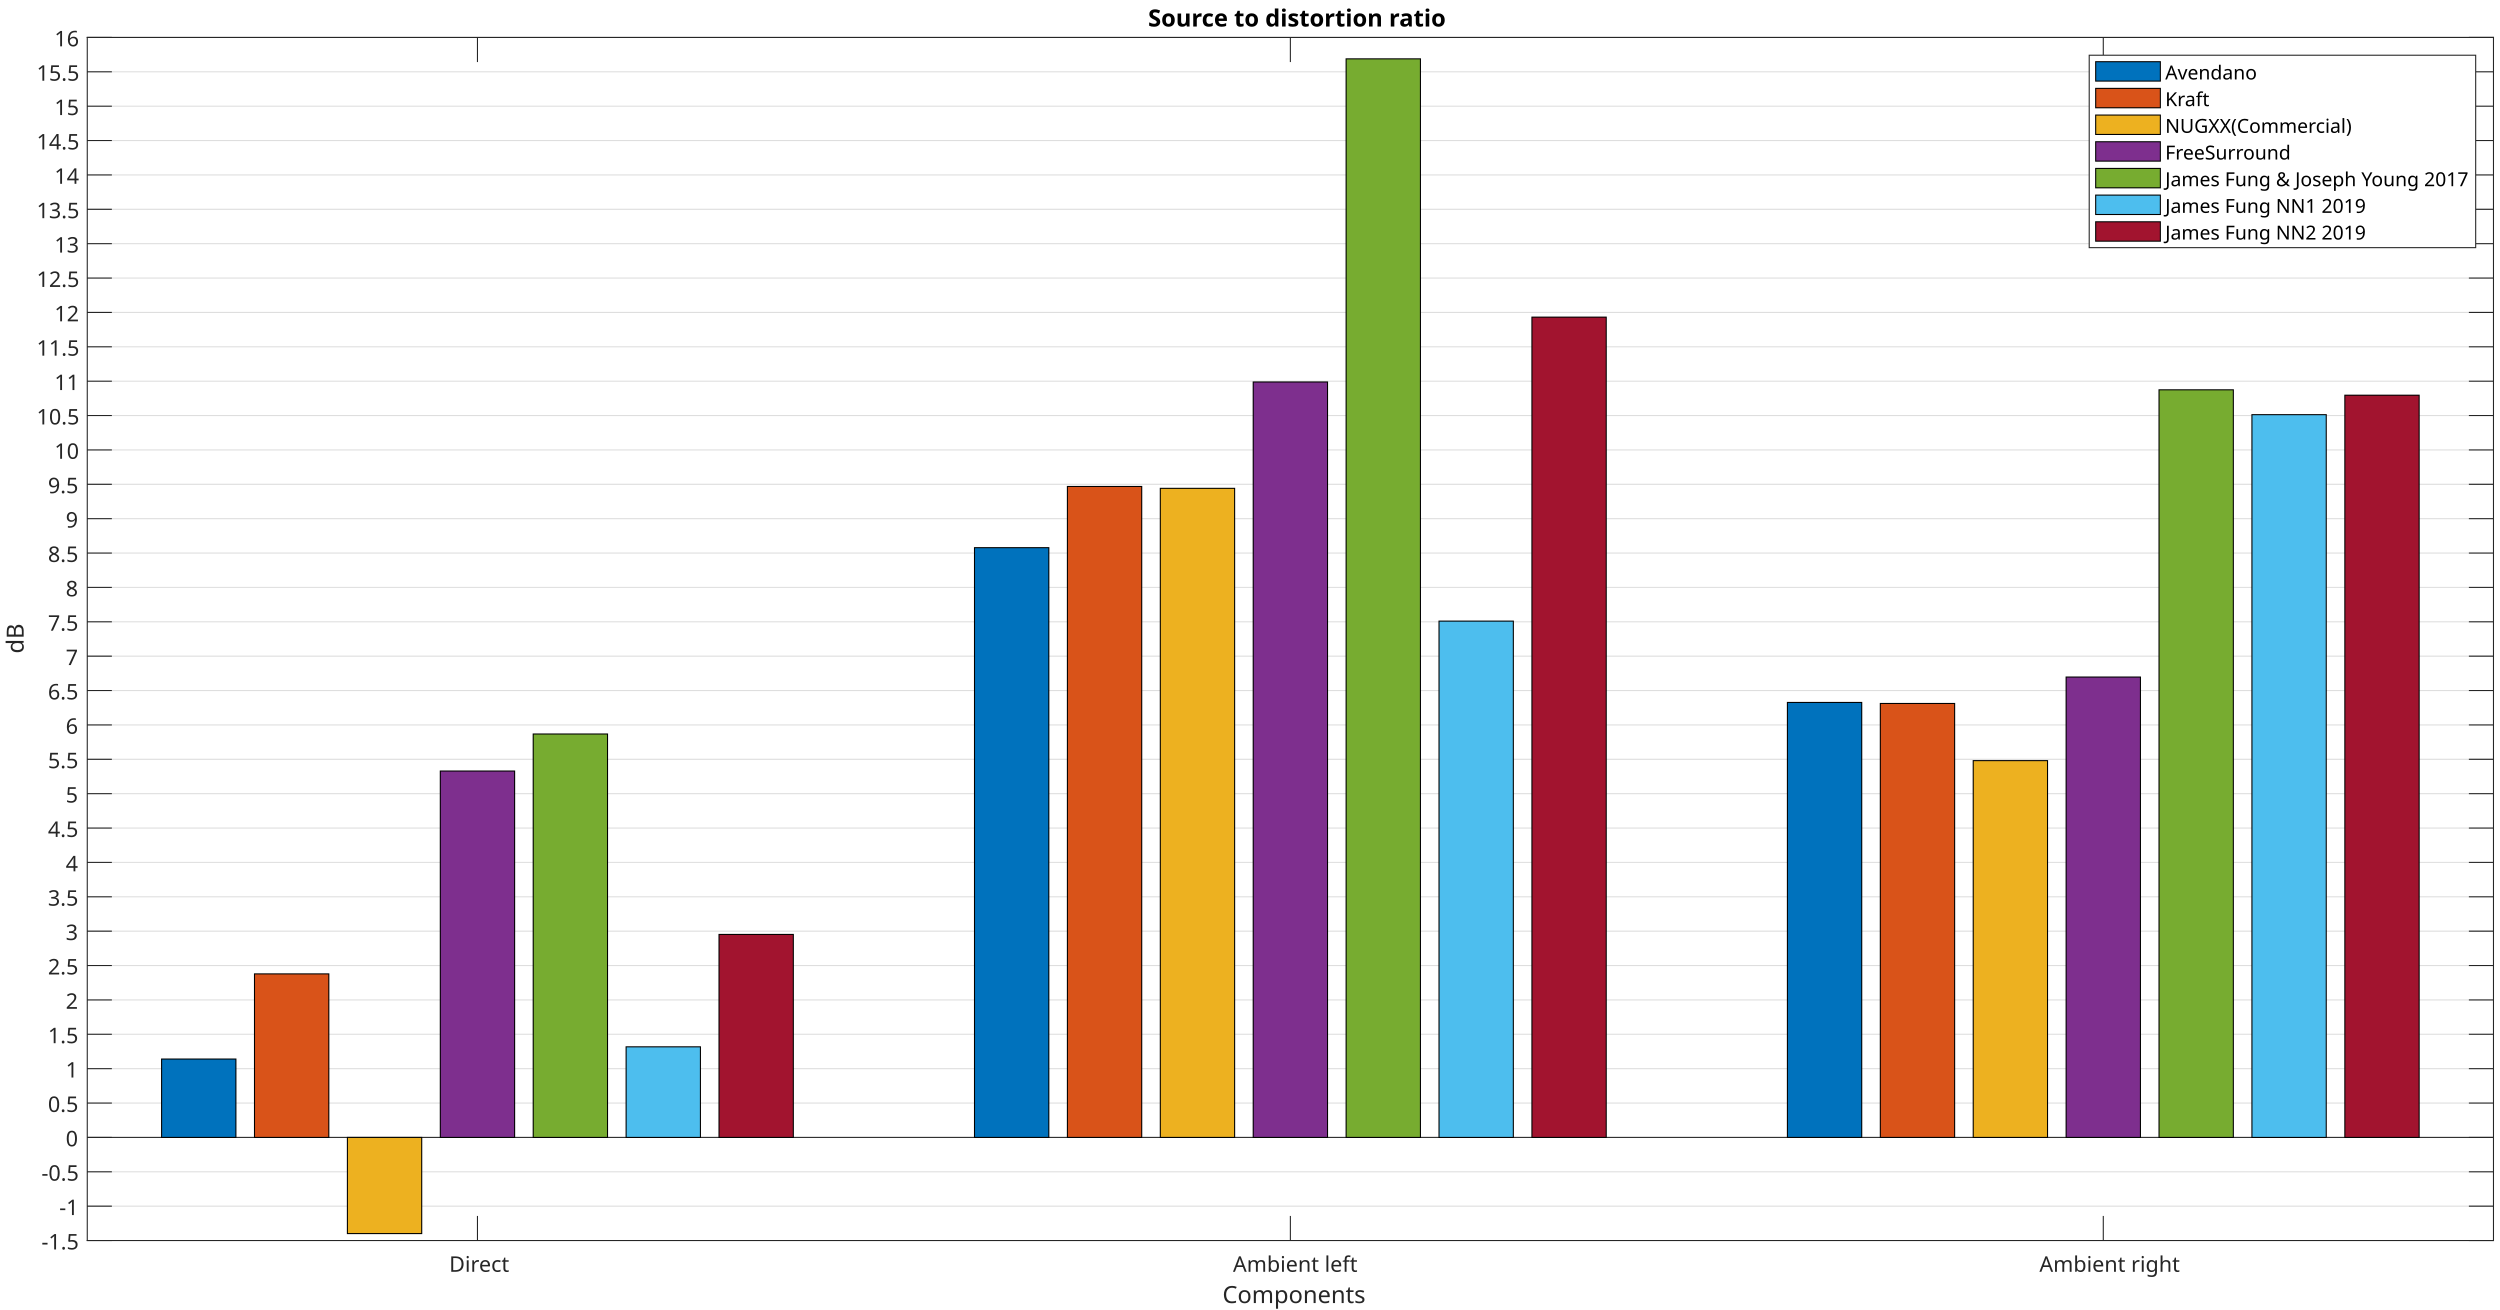
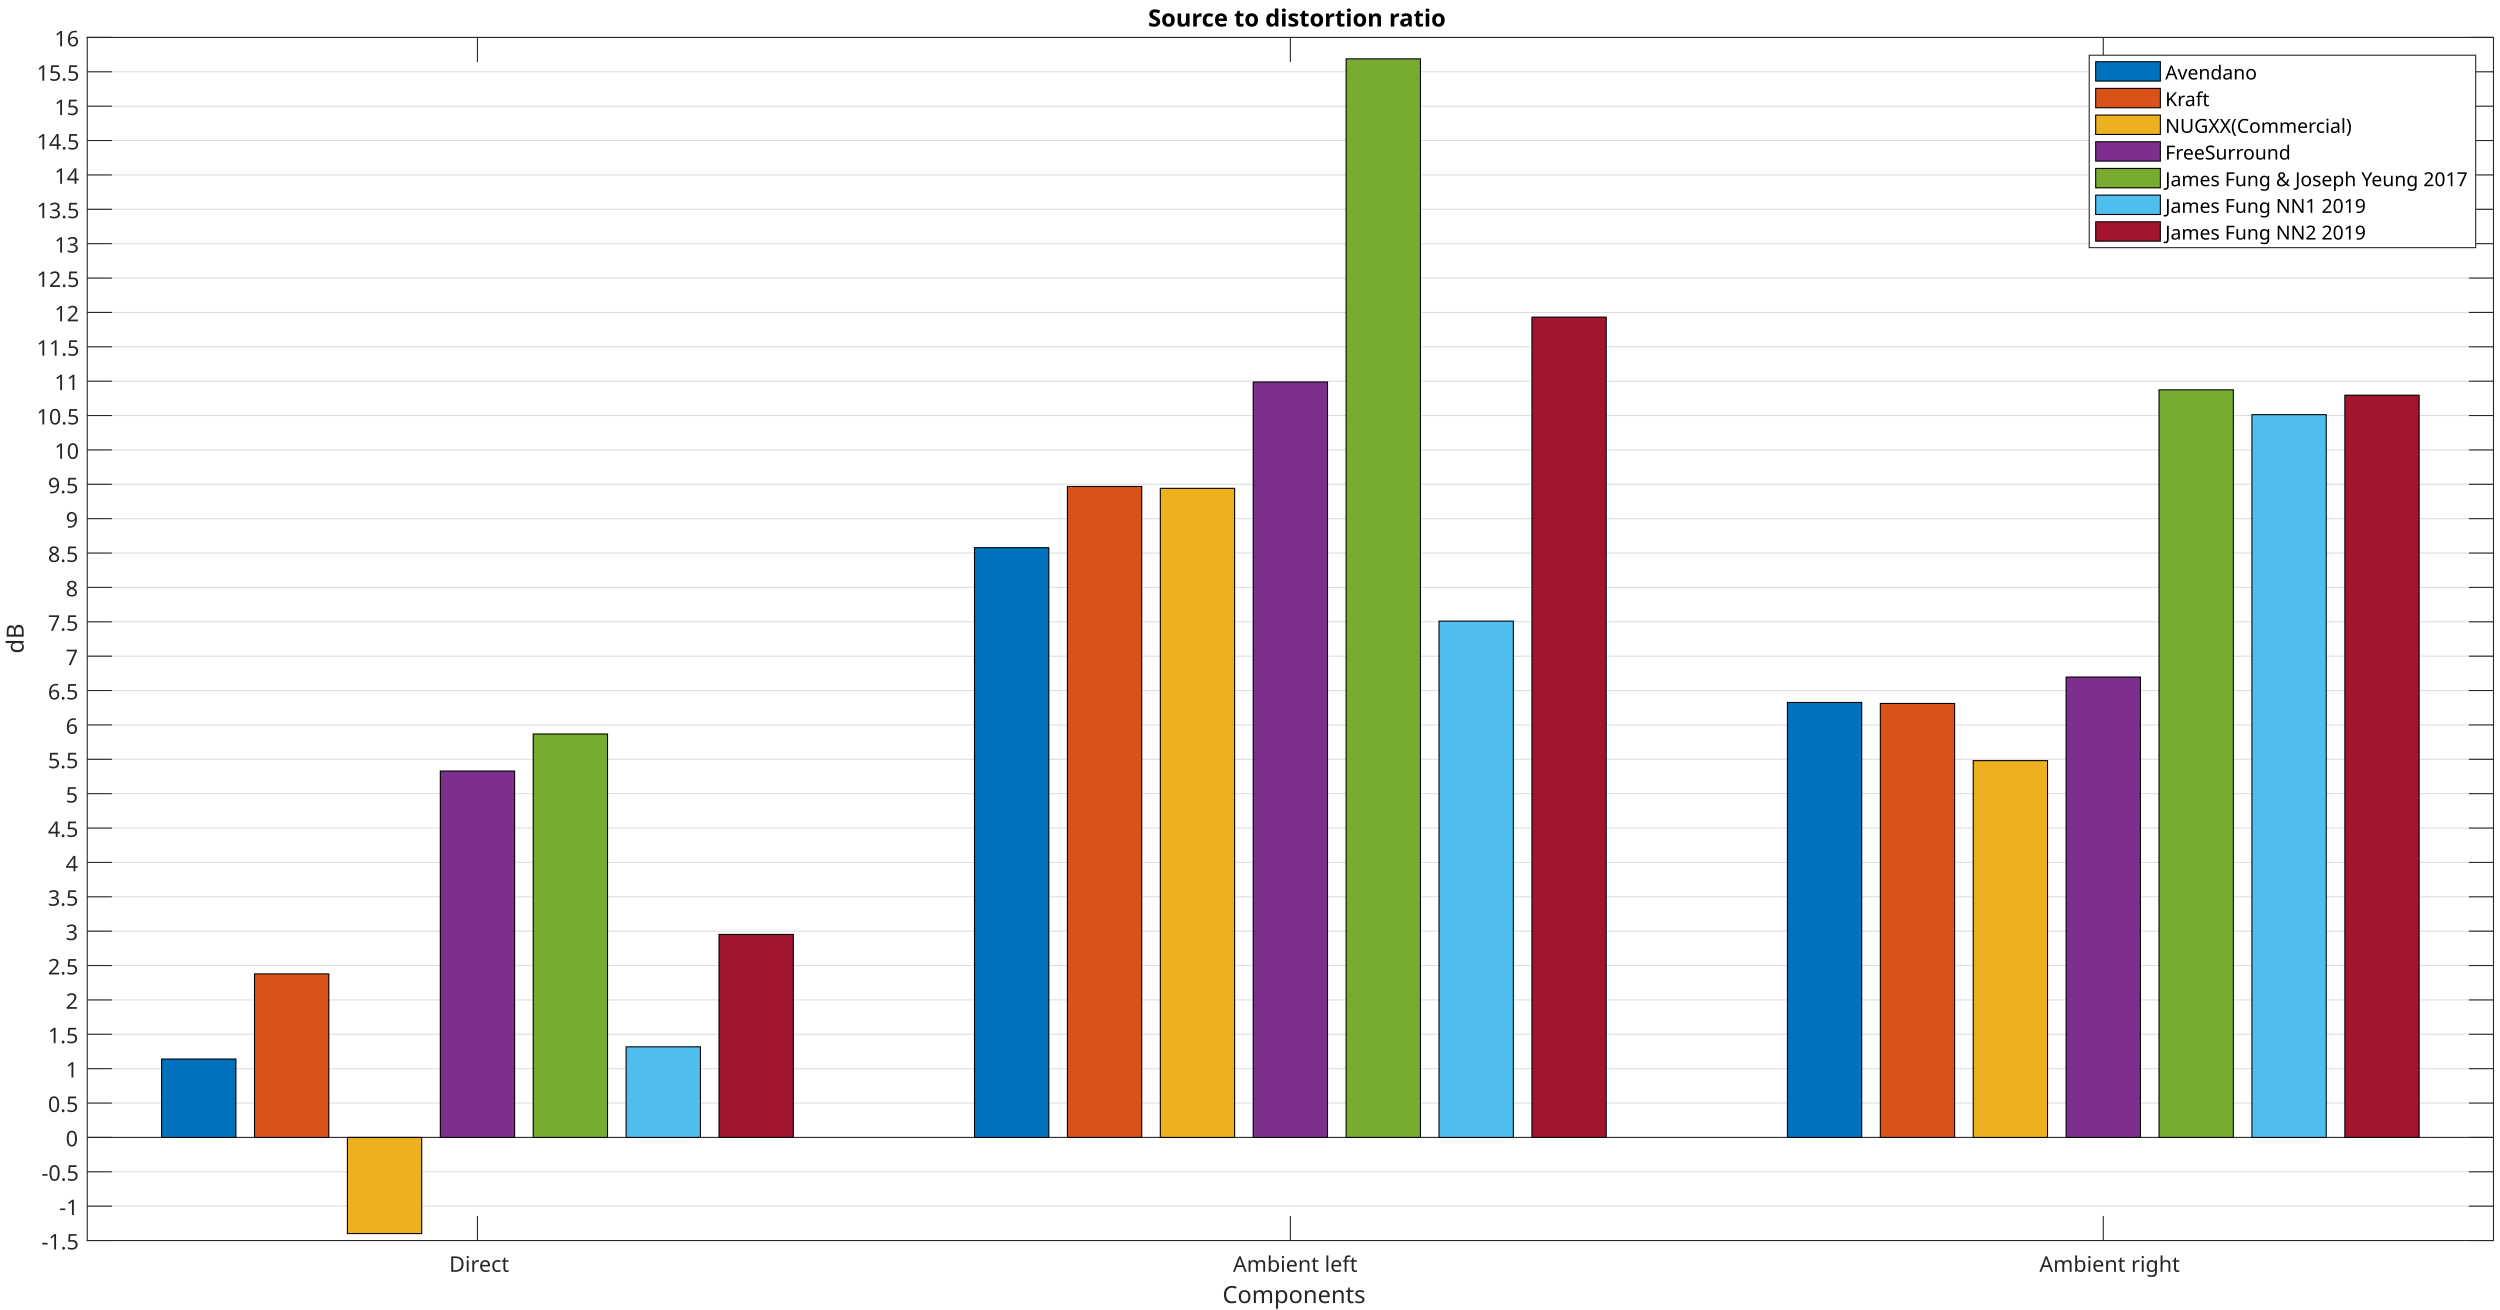
<svg xmlns="http://www.w3.org/2000/svg" width="1546" height="810" stroke="#000" stroke-linecap="square" stroke-miterlimit="10" color-interpolation="auto" font-family="Dialog" font-size="12" font-weight="400">
  <g transform="translate(-196.0346 -44.85121)">
    <defs>
      <clipPath id="a">
        <path d="M0 0h1920v912H0z" />
      </clipPath>
    </defs>
    <path fill="#fff" stroke="none" d="M0 0h1920v912H0z" clip-path="url(#a)" />
    <g fill="#fff" stroke="none" color-interpolation="sRGB" color-rendering="optimizeSpeed" image-rendering="optimizeSpeed" shape-rendering="crispEdges" text-rendering="optimizeSpeed">
      <path d="M0 0h1920v912H0z" />
      <path d="M250 812h1488V68H250z" />
    </g>
    <g fill="none" fill-opacity=".149" stroke="#262626" stroke-linecap="butt" stroke-linejoin="round" stroke-opacity=".149" stroke-width=".667" color-interpolation="linearRGB" color-rendering="optimizeQuality" image-rendering="optimizeQuality" text-rendering="geometricPrecision">
      <path d="M1738 812H250M1738 790.743H250M1738 769.486H250M1738 748.229H250M1738 726.971H250M1738 705.714H250M1738 684.457H250M1738 663.2H250M1738 641.943H250M1738 620.686H250M1738 599.429H250M1738 578.171H250M1738 556.914H250M1738 535.657H250M1738 514.4H250M1738 493.143H250M1738 471.886H250M1738 450.629H250M1738 429.371H250M1738 408.114H250M1738 386.857H250M1738 365.6H250M1738 344.343H250M1738 323.086H250M1738 301.829H250M1738 280.571H250M1738 259.314H250M1738 238.057H250M1738 216.8H250M1738 195.543H250M1738 174.286H250M1738 153.029H250M1738 131.771H250M1738 110.514H250M1738 89.257H250M1738 68H250" />
    </g>
    <text x="-88" y="-4" stroke="none" color-interpolation="linearRGB" color-rendering="optimizeQuality" font-size="14.667" font-weight="700" image-rendering="optimizeQuality" text-rendering="geometricPrecision" transform="translate(994.001 65.25)">Source to distortion ratio</text>
    <path fill="none" stroke="#262626" stroke-linecap="butt" stroke-linejoin="round" stroke-width=".667" d="M250 748.229h1488" color-interpolation="linearRGB" color-rendering="optimizeQuality" image-rendering="optimizeQuality" text-rendering="geometricPrecision" />
    <path fill="#0072bd" stroke="none" d="M341.923 748.229v-48.467h-45.961v48.467zm502.703 0V383.521h-45.961v364.707zm502.703 0V479.241h-45.962v268.988z" color-interpolation="sRGB" color-rendering="optimizeSpeed" image-rendering="optimizeSpeed" shape-rendering="crispEdges" text-rendering="optimizeSpeed" />
    <g fill="none" stroke-linecap="butt" stroke-width=".667" color-interpolation="linearRGB" color-rendering="optimizeQuality" image-rendering="optimizeQuality" text-rendering="geometricPrecision">
      <path d="M295.961 748.229v-48.467h45.961v48.467zM798.664 748.229V383.521h45.961v364.707zM1301.367 748.229V479.241h45.962v268.988z" />
    </g>
    <path fill="#d95319" stroke="none" d="M399.375 748.229V647.101h-45.961v101.128zm502.703 0V345.68h-45.961v402.548zm502.703 0V479.874h-45.962v268.354z" color-interpolation="sRGB" color-rendering="optimizeSpeed" image-rendering="optimizeSpeed" shape-rendering="crispEdges" text-rendering="optimizeSpeed" />
    <g fill="none" stroke-linecap="butt" stroke-width=".667" color-interpolation="linearRGB" color-rendering="optimizeQuality" image-rendering="optimizeQuality" text-rendering="geometricPrecision">
      <path d="M353.413 748.229V647.101h45.961v101.128zM856.116 748.229V345.68h45.961v402.548zM1358.819 748.229V479.874h45.962v268.354z" />
    </g>
    <path fill="#edb120" stroke="none" d="M410.865 748.229v59.47h45.961v-59.47zm548.664 0V346.838h-45.961v401.391zm502.703 0V515.222h-45.961v233.007z" color-interpolation="sRGB" color-rendering="optimizeSpeed" image-rendering="optimizeSpeed" shape-rendering="crispEdges" text-rendering="optimizeSpeed" />
    <g fill="none" stroke-linecap="butt" stroke-width=".667" color-interpolation="linearRGB" color-rendering="optimizeQuality" image-rendering="optimizeQuality" text-rendering="geometricPrecision">
      <path d="M410.865 748.229v59.47h45.961v-59.47zM913.568 748.229V346.838h45.961v401.391zM1416.27 748.229V515.222h45.961v233.007z" />
    </g>
    <path fill="#7e2f8e" stroke="none" d="M514.278 748.229V521.654h-45.961v226.575zm502.703 0V281.065h-45.961v467.164zm502.703 0V463.531h-45.962v284.697z" color-interpolation="sRGB" color-rendering="optimizeSpeed" image-rendering="optimizeSpeed" shape-rendering="crispEdges" text-rendering="optimizeSpeed" />
    <g fill="none" stroke-linecap="butt" stroke-width=".667" color-interpolation="linearRGB" color-rendering="optimizeQuality" image-rendering="optimizeQuality" text-rendering="geometricPrecision">
      <path d="M468.317 748.229V521.654h45.961v226.575zM971.019 748.229V281.065h45.961v467.164zM1473.722 748.229V463.531h45.962v284.697z" />
    </g>
    <path fill="#77ac30" stroke="none" d="M571.73 748.229V498.757h-45.961v249.471zm502.703 0V81.24h-45.962v666.989zm502.703 0V285.906h-45.961v462.323z" color-interpolation="sRGB" color-rendering="optimizeSpeed" image-rendering="optimizeSpeed" shape-rendering="crispEdges" text-rendering="optimizeSpeed" />
    <g fill="none" stroke-linecap="butt" stroke-width=".667" color-interpolation="linearRGB" color-rendering="optimizeQuality" image-rendering="optimizeQuality" text-rendering="geometricPrecision">
      <path d="M525.768 748.229V498.757h45.961v249.471zM1028.471 748.229V81.24h45.962v666.989zM1531.174 748.229V285.906h45.961v462.323z" />
    </g>
    <path fill="#4dbeee" stroke="none" d="M629.182 748.229v-56.027h-45.961v56.027zm502.703 0V428.945h-45.962v319.283zm502.703 0V301.278h-45.961v446.95z" color-interpolation="sRGB" color-rendering="optimizeSpeed" image-rendering="optimizeSpeed" shape-rendering="crispEdges" text-rendering="optimizeSpeed" />
    <g fill="none" stroke-linecap="butt" stroke-width=".667" color-interpolation="linearRGB" color-rendering="optimizeQuality" image-rendering="optimizeQuality" text-rendering="geometricPrecision">
      <path d="M583.22 748.229v-56.027h45.961v56.027zM1085.923 748.229V428.945h45.962v319.283zM1588.626 748.229V301.278h45.961v446.95z" />
    </g>
    <path fill="#a2142f" stroke="none" d="M686.633 748.229V622.699h-45.961v125.529zm502.703 0V240.963h-45.961v507.266zm502.703 0V289.243h-45.962v458.986z" color-interpolation="sRGB" color-rendering="optimizeSpeed" image-rendering="optimizeSpeed" shape-rendering="crispEdges" text-rendering="optimizeSpeed" />
    <g fill="none" stroke-linecap="butt" stroke-width=".667" color-interpolation="linearRGB" color-rendering="optimizeQuality" image-rendering="optimizeQuality" text-rendering="geometricPrecision">
      <path d="M640.672 748.229V622.699h45.961v125.529zM1143.374 748.229V240.963h45.961v507.266zM1646.077 748.229V289.243h45.962v458.986z" />
    </g>
    <g fill="none" stroke="#262626" stroke-linejoin="round" stroke-width=".667" color-interpolation="linearRGB" color-rendering="optimizeQuality" image-rendering="optimizeQuality" text-rendering="geometricPrecision">
      <path d="M250 812h1488M250 68h1488M491.297 812v-14.88M994 812v-14.88M1496.703 812v-14.88M491.297 68v14.88M994 68v14.88M1496.703 68v14.88" />
    </g>
    <text x="-17.5" y="14" fill="#262626" stroke="none" color-interpolation="linearRGB" color-rendering="optimizeQuality" font-size="13.333" image-rendering="optimizeQuality" text-rendering="geometricPrecision" transform="translate(491.2973 817.3333)">Direct</text>
    <text x="-35.5" y="14" fill="#262626" stroke="none" color-interpolation="linearRGB" color-rendering="optimizeQuality" font-size="13.333" image-rendering="optimizeQuality" text-rendering="geometricPrecision" transform="translate(994 817.3333)">Ambient left</text>
    <text x="-39.5" y="14" fill="#262626" stroke="none" color-interpolation="linearRGB" color-rendering="optimizeQuality" font-size="13.333" image-rendering="optimizeQuality" text-rendering="geometricPrecision" transform="translate(1496.703 817.3333)">Ambient right</text>
    <text x="-42" y="15" fill="#262626" stroke="none" color-interpolation="linearRGB" color-rendering="optimizeQuality" font-size="14.667" image-rendering="optimizeQuality" text-rendering="geometricPrecision" transform="translate(994.0007 835.6667)">Components</text>
    <g fill="none" stroke="#262626" stroke-linejoin="round" stroke-width=".667" color-interpolation="linearRGB" color-rendering="optimizeQuality" image-rendering="optimizeQuality" text-rendering="geometricPrecision">
      <path d="M250 812V68M1738 812V68M250 812h14.88M250 790.743h14.88M250 769.486h14.88M250 748.229h14.88M250 726.971h14.88M250 705.714h14.88M250 684.457h14.88M250 663.2h14.88M250 641.943h14.88M250 620.686h14.88M250 599.429h14.88M250 578.171h14.88M250 556.914h14.88M250 535.657h14.88M250 514.4h14.88M250 493.143h14.88M250 471.886h14.88M250 450.629h14.88M250 429.371h14.88M250 408.114h14.88M250 386.857h14.88M250 365.6h14.88M250 344.343h14.88M250 323.086h14.88M250 301.829h14.88M250 280.571h14.88M250 259.314h14.88M250 238.057h14.88M250 216.8h14.88M250 195.543h14.88M250 174.286h14.88M250 153.029h14.88M250 131.771h14.88M250 110.514h14.88M250 89.257h14.88M250 68h14.88M1738 812h-14.88M1738 790.743h-14.88M1738 769.486h-14.88M1738 748.229h-14.88M1738 726.971h-14.88M1738 705.714h-14.88M1738 684.457h-14.88M1738 663.2h-14.88M1738 641.943h-14.88M1738 620.686h-14.88M1738 599.429h-14.88M1738 578.171h-14.88M1738 556.914h-14.88M1738 535.657h-14.88M1738 514.4h-14.88M1738 493.143h-14.88M1738 471.886h-14.88M1738 450.629h-14.88M1738 429.371h-14.88M1738 408.114h-14.88M1738 386.857h-14.88M1738 365.6h-14.88M1738 344.343h-14.88M1738 323.086h-14.88M1738 301.829h-14.88M1738 280.571h-14.88M1738 259.314h-14.88M1738 238.057h-14.88M1738 216.8h-14.88M1738 195.543h-14.88M1738 174.286h-14.88M1738 153.029h-14.88M1738 131.771h-14.88M1738 110.514h-14.88M1738 89.257h-14.88M1738 68h-14.88" />
    </g>
    <text x="-23" y="5.5" fill="#262626" stroke="none" color-interpolation="linearRGB" color-rendering="optimizeQuality" font-size="13.333" image-rendering="optimizeQuality" text-rendering="geometricPrecision" transform="translate(244.6667 812)">-1.5</text>
    <text x="-12" y="5.5" fill="#262626" stroke="none" color-interpolation="linearRGB" color-rendering="optimizeQuality" font-size="13.333" image-rendering="optimizeQuality" text-rendering="geometricPrecision" transform="translate(244.6667 790.7429)">-1</text>
    <text x="-23" y="5.5" fill="#262626" stroke="none" color-interpolation="linearRGB" color-rendering="optimizeQuality" font-size="13.333" image-rendering="optimizeQuality" text-rendering="geometricPrecision" transform="translate(244.6667 769.4857)">-0.5</text>
    <text x="-8" y="5.5" fill="#262626" stroke="none" color-interpolation="linearRGB" color-rendering="optimizeQuality" font-size="13.333" image-rendering="optimizeQuality" text-rendering="geometricPrecision" transform="translate(244.6667 748.2286)">0</text>
    <text x="-19" y="5.5" fill="#262626" stroke="none" color-interpolation="linearRGB" color-rendering="optimizeQuality" font-size="13.333" image-rendering="optimizeQuality" text-rendering="geometricPrecision" transform="translate(244.6667 726.9714)">0.5</text>
    <text x="-8" y="5.5" fill="#262626" stroke="none" color-interpolation="linearRGB" color-rendering="optimizeQuality" font-size="13.333" image-rendering="optimizeQuality" text-rendering="geometricPrecision" transform="translate(244.6667 705.7143)">1</text>
    <text x="-19" y="5.5" fill="#262626" stroke="none" color-interpolation="linearRGB" color-rendering="optimizeQuality" font-size="13.333" image-rendering="optimizeQuality" text-rendering="geometricPrecision" transform="translate(244.6667 684.4572)">1.5</text>
    <text x="-8" y="5.5" fill="#262626" stroke="none" color-interpolation="linearRGB" color-rendering="optimizeQuality" font-size="13.333" image-rendering="optimizeQuality" text-rendering="geometricPrecision" transform="translate(244.6667 663.2)">2</text>
    <text x="-19" y="5.5" fill="#262626" stroke="none" color-interpolation="linearRGB" color-rendering="optimizeQuality" font-size="13.333" image-rendering="optimizeQuality" text-rendering="geometricPrecision" transform="translate(244.6667 641.9429)">2.5</text>
    <text x="-8" y="5.5" fill="#262626" stroke="none" color-interpolation="linearRGB" color-rendering="optimizeQuality" font-size="13.333" image-rendering="optimizeQuality" text-rendering="geometricPrecision" transform="translate(244.6667 620.6857)">3</text>
    <text x="-19" y="5.5" fill="#262626" stroke="none" color-interpolation="linearRGB" color-rendering="optimizeQuality" font-size="13.333" image-rendering="optimizeQuality" text-rendering="geometricPrecision" transform="translate(244.6667 599.4286)">3.5</text>
    <text x="-8" y="5.5" fill="#262626" stroke="none" color-interpolation="linearRGB" color-rendering="optimizeQuality" font-size="13.333" image-rendering="optimizeQuality" text-rendering="geometricPrecision" transform="translate(244.6667 578.1714)">4</text>
    <text x="-19" y="5.5" fill="#262626" stroke="none" color-interpolation="linearRGB" color-rendering="optimizeQuality" font-size="13.333" image-rendering="optimizeQuality" text-rendering="geometricPrecision" transform="translate(244.6667 556.9143)">4.5</text>
    <text x="-8" y="5.5" fill="#262626" stroke="none" color-interpolation="linearRGB" color-rendering="optimizeQuality" font-size="13.333" image-rendering="optimizeQuality" text-rendering="geometricPrecision" transform="translate(244.6667 535.6572)">5</text>
    <text x="-19" y="5.5" fill="#262626" stroke="none" color-interpolation="linearRGB" color-rendering="optimizeQuality" font-size="13.333" image-rendering="optimizeQuality" text-rendering="geometricPrecision" transform="translate(244.6667 514.4)">5.5</text>
    <text x="-8" y="5.5" fill="#262626" stroke="none" color-interpolation="linearRGB" color-rendering="optimizeQuality" font-size="13.333" image-rendering="optimizeQuality" text-rendering="geometricPrecision" transform="translate(244.6667 493.1429)">6</text>
    <text x="-19" y="5.5" fill="#262626" stroke="none" color-interpolation="linearRGB" color-rendering="optimizeQuality" font-size="13.333" image-rendering="optimizeQuality" text-rendering="geometricPrecision" transform="translate(244.6667 471.8857)">6.5</text>
    <text x="-8" y="5.5" fill="#262626" stroke="none" color-interpolation="linearRGB" color-rendering="optimizeQuality" font-size="13.333" image-rendering="optimizeQuality" text-rendering="geometricPrecision" transform="translate(244.6667 450.6286)">7</text>
    <text x="-19" y="5.5" fill="#262626" stroke="none" color-interpolation="linearRGB" color-rendering="optimizeQuality" font-size="13.333" image-rendering="optimizeQuality" text-rendering="geometricPrecision" transform="translate(244.6667 429.3714)">7.5</text>
    <text x="-8" y="5.5" fill="#262626" stroke="none" color-interpolation="linearRGB" color-rendering="optimizeQuality" font-size="13.333" image-rendering="optimizeQuality" text-rendering="geometricPrecision" transform="translate(244.6667 408.1143)">8</text>
    <text x="-19" y="5.5" fill="#262626" stroke="none" color-interpolation="linearRGB" color-rendering="optimizeQuality" font-size="13.333" image-rendering="optimizeQuality" text-rendering="geometricPrecision" transform="translate(244.6667 386.8571)">8.5</text>
    <text x="-8" y="5.5" fill="#262626" stroke="none" color-interpolation="linearRGB" color-rendering="optimizeQuality" font-size="13.333" image-rendering="optimizeQuality" text-rendering="geometricPrecision" transform="translate(244.6667 365.6)">9</text>
    <text x="-19" y="5.5" fill="#262626" stroke="none" color-interpolation="linearRGB" color-rendering="optimizeQuality" font-size="13.333" image-rendering="optimizeQuality" text-rendering="geometricPrecision" transform="translate(244.6667 344.3429)">9.5</text>
    <text x="-15" y="5.5" fill="#262626" stroke="none" color-interpolation="linearRGB" color-rendering="optimizeQuality" font-size="13.333" image-rendering="optimizeQuality" text-rendering="geometricPrecision" transform="translate(244.6667 323.0857)">10</text>
    <text x="-26" y="5.5" fill="#262626" stroke="none" color-interpolation="linearRGB" color-rendering="optimizeQuality" font-size="13.333" image-rendering="optimizeQuality" text-rendering="geometricPrecision" transform="translate(244.6667 301.8286)">10.5</text>
    <text x="-15" y="5.5" fill="#262626" stroke="none" color-interpolation="linearRGB" color-rendering="optimizeQuality" font-size="13.333" image-rendering="optimizeQuality" text-rendering="geometricPrecision" transform="translate(244.6667 280.5714)">11</text>
    <text x="-26" y="5.5" fill="#262626" stroke="none" color-interpolation="linearRGB" color-rendering="optimizeQuality" font-size="13.333" image-rendering="optimizeQuality" text-rendering="geometricPrecision" transform="translate(244.6667 259.3143)">11.5</text>
    <text x="-15" y="5.5" fill="#262626" stroke="none" color-interpolation="linearRGB" color-rendering="optimizeQuality" font-size="13.333" image-rendering="optimizeQuality" text-rendering="geometricPrecision" transform="translate(244.6667 238.0571)">12</text>
    <text x="-26" y="5.5" fill="#262626" stroke="none" color-interpolation="linearRGB" color-rendering="optimizeQuality" font-size="13.333" image-rendering="optimizeQuality" text-rendering="geometricPrecision" transform="translate(244.6667 216.8)">12.5</text>
    <text x="-15" y="5.5" fill="#262626" stroke="none" color-interpolation="linearRGB" color-rendering="optimizeQuality" font-size="13.333" image-rendering="optimizeQuality" text-rendering="geometricPrecision" transform="translate(244.6667 195.5429)">13</text>
    <text x="-26" y="5.5" fill="#262626" stroke="none" color-interpolation="linearRGB" color-rendering="optimizeQuality" font-size="13.333" image-rendering="optimizeQuality" text-rendering="geometricPrecision" transform="translate(244.6667 174.2857)">13.5</text>
    <text x="-15" y="5.5" fill="#262626" stroke="none" color-interpolation="linearRGB" color-rendering="optimizeQuality" font-size="13.333" image-rendering="optimizeQuality" text-rendering="geometricPrecision" transform="translate(244.6667 153.0286)">14</text>
    <text x="-26" y="5.5" fill="#262626" stroke="none" color-interpolation="linearRGB" color-rendering="optimizeQuality" font-size="13.333" image-rendering="optimizeQuality" text-rendering="geometricPrecision" transform="translate(244.6667 131.7714)">14.5</text>
    <text x="-15" y="5.5" fill="#262626" stroke="none" color-interpolation="linearRGB" color-rendering="optimizeQuality" font-size="13.333" image-rendering="optimizeQuality" text-rendering="geometricPrecision" transform="translate(244.6667 110.5143)">15</text>
    <text x="-26" y="5.5" fill="#262626" stroke="none" color-interpolation="linearRGB" color-rendering="optimizeQuality" font-size="13.333" image-rendering="optimizeQuality" text-rendering="geometricPrecision" transform="translate(244.6667 89.2571)">15.5</text>
    <text x="-15" y="5.5" fill="#262626" stroke="none" color-interpolation="linearRGB" color-rendering="optimizeQuality" font-size="13.333" image-rendering="optimizeQuality" text-rendering="geometricPrecision" transform="translate(244.6667 68)">16</text>
    <text x="-9" y="-4" fill="#262626" stroke="none" color-interpolation="linearRGB" color-rendering="optimizeQuality" font-size="14.667" image-rendering="optimizeQuality" text-rendering="geometricPrecision" transform="rotate(-90 327.3331 112.6664)">dB</text>
    <path fill="#fff" stroke="none" d="M1727 198V79h-239v119z" color-interpolation="sRGB" color-rendering="optimizeSpeed" image-rendering="optimizeSpeed" shape-rendering="crispEdges" text-rendering="optimizeSpeed" />
    <text y="5" stroke="none" color-interpolation="linearRGB" color-rendering="optimizeQuality" image-rendering="optimizeQuality" text-rendering="geometricPrecision" transform="translate(1535 89)">Avendano</text>
    <path fill="#0072bd" stroke="none" d="M1532 95V83h-40v12z" color-interpolation="sRGB" color-rendering="optimizeSpeed" image-rendering="optimizeSpeed" shape-rendering="crispEdges" text-rendering="optimizeSpeed" />
    <path fill="none" stroke-linecap="butt" stroke-width=".667" d="M1492 95V83h40v12z" color-interpolation="linearRGB" color-rendering="optimizeQuality" image-rendering="optimizeQuality" text-rendering="geometricPrecision" />
    <text y="5" stroke="none" color-interpolation="linearRGB" color-rendering="optimizeQuality" image-rendering="optimizeQuality" text-rendering="geometricPrecision" transform="translate(1535 105.5)">Kraft</text>
    <path fill="#d95319" stroke="none" d="M1532 111.5v-12h-40v12z" color-interpolation="sRGB" color-rendering="optimizeSpeed" image-rendering="optimizeSpeed" shape-rendering="crispEdges" text-rendering="optimizeSpeed" />
    <path fill="none" stroke-linecap="butt" stroke-width=".667" d="M1492 111.5v-12h40v12z" color-interpolation="linearRGB" color-rendering="optimizeQuality" image-rendering="optimizeQuality" text-rendering="geometricPrecision" />
    <text y="5" stroke="none" color-interpolation="linearRGB" color-rendering="optimizeQuality" image-rendering="optimizeQuality" text-rendering="geometricPrecision" transform="translate(1535 122)">NUGXX(Commercial)</text>
    <path fill="#edb120" stroke="none" d="M1532 128v-12h-40v12z" color-interpolation="sRGB" color-rendering="optimizeSpeed" image-rendering="optimizeSpeed" shape-rendering="crispEdges" text-rendering="optimizeSpeed" />
    <path fill="none" stroke-linecap="butt" stroke-width=".667" d="M1492 128v-12h40v12z" color-interpolation="linearRGB" color-rendering="optimizeQuality" image-rendering="optimizeQuality" text-rendering="geometricPrecision" />
    <text y="5" stroke="none" color-interpolation="linearRGB" color-rendering="optimizeQuality" image-rendering="optimizeQuality" text-rendering="geometricPrecision" transform="translate(1535 138.5)">FreeSurround</text>
    <path fill="#7e2f8e" stroke="none" d="M1532 144.5v-12h-40v12z" color-interpolation="sRGB" color-rendering="optimizeSpeed" image-rendering="optimizeSpeed" shape-rendering="crispEdges" text-rendering="optimizeSpeed" />
    <path fill="none" stroke-linecap="butt" stroke-width=".667" d="M1492 144.5v-12h40v12z" color-interpolation="linearRGB" color-rendering="optimizeQuality" image-rendering="optimizeQuality" text-rendering="geometricPrecision" />
-     <text y="5" stroke="none" color-interpolation="linearRGB" color-rendering="optimizeQuality" image-rendering="optimizeQuality" text-rendering="geometricPrecision" transform="translate(1535 155)">James Fung &amp; Joseph Young 2017</text>
+     <text y="5" stroke="none" color-interpolation="linearRGB" color-rendering="optimizeQuality" image-rendering="optimizeQuality" text-rendering="geometricPrecision" transform="translate(1535 155)">James Fung &amp; Joseph Yeung 2017</text>
    <path fill="#77ac30" stroke="none" d="M1532 161v-12h-40v12z" color-interpolation="sRGB" color-rendering="optimizeSpeed" image-rendering="optimizeSpeed" shape-rendering="crispEdges" text-rendering="optimizeSpeed" />
    <path fill="none" stroke-linecap="butt" stroke-width=".667" d="M1492 161v-12h40v12z" color-interpolation="linearRGB" color-rendering="optimizeQuality" image-rendering="optimizeQuality" text-rendering="geometricPrecision" />
    <text y="5" stroke="none" color-interpolation="linearRGB" color-rendering="optimizeQuality" image-rendering="optimizeQuality" text-rendering="geometricPrecision" transform="translate(1535 171.5)">James Fung NN1 2019</text>
    <path fill="#4dbeee" stroke="none" d="M1532 177.5v-12h-40v12z" color-interpolation="sRGB" color-rendering="optimizeSpeed" image-rendering="optimizeSpeed" shape-rendering="crispEdges" text-rendering="optimizeSpeed" />
    <path fill="none" stroke-linecap="butt" stroke-width=".667" d="M1492 177.5v-12h40v12z" color-interpolation="linearRGB" color-rendering="optimizeQuality" image-rendering="optimizeQuality" text-rendering="geometricPrecision" />
    <text y="5" stroke="none" color-interpolation="linearRGB" color-rendering="optimizeQuality" image-rendering="optimizeQuality" text-rendering="geometricPrecision" transform="translate(1535 188)">James Fung NN2 2019</text>
    <path fill="#a2142f" stroke="none" d="M1532 194v-12h-40v12z" color-interpolation="sRGB" color-rendering="optimizeSpeed" image-rendering="optimizeSpeed" shape-rendering="crispEdges" text-rendering="optimizeSpeed" />
    <g fill="none" stroke-linecap="butt" stroke-width=".667" color-interpolation="linearRGB" color-rendering="optimizeQuality" image-rendering="optimizeQuality" text-rendering="geometricPrecision">
      <path d="M1492 194v-12h40v12z" />
      <path stroke="#262626" d="M1488 198V79h239v119z" />
    </g>
  </g>
</svg>
